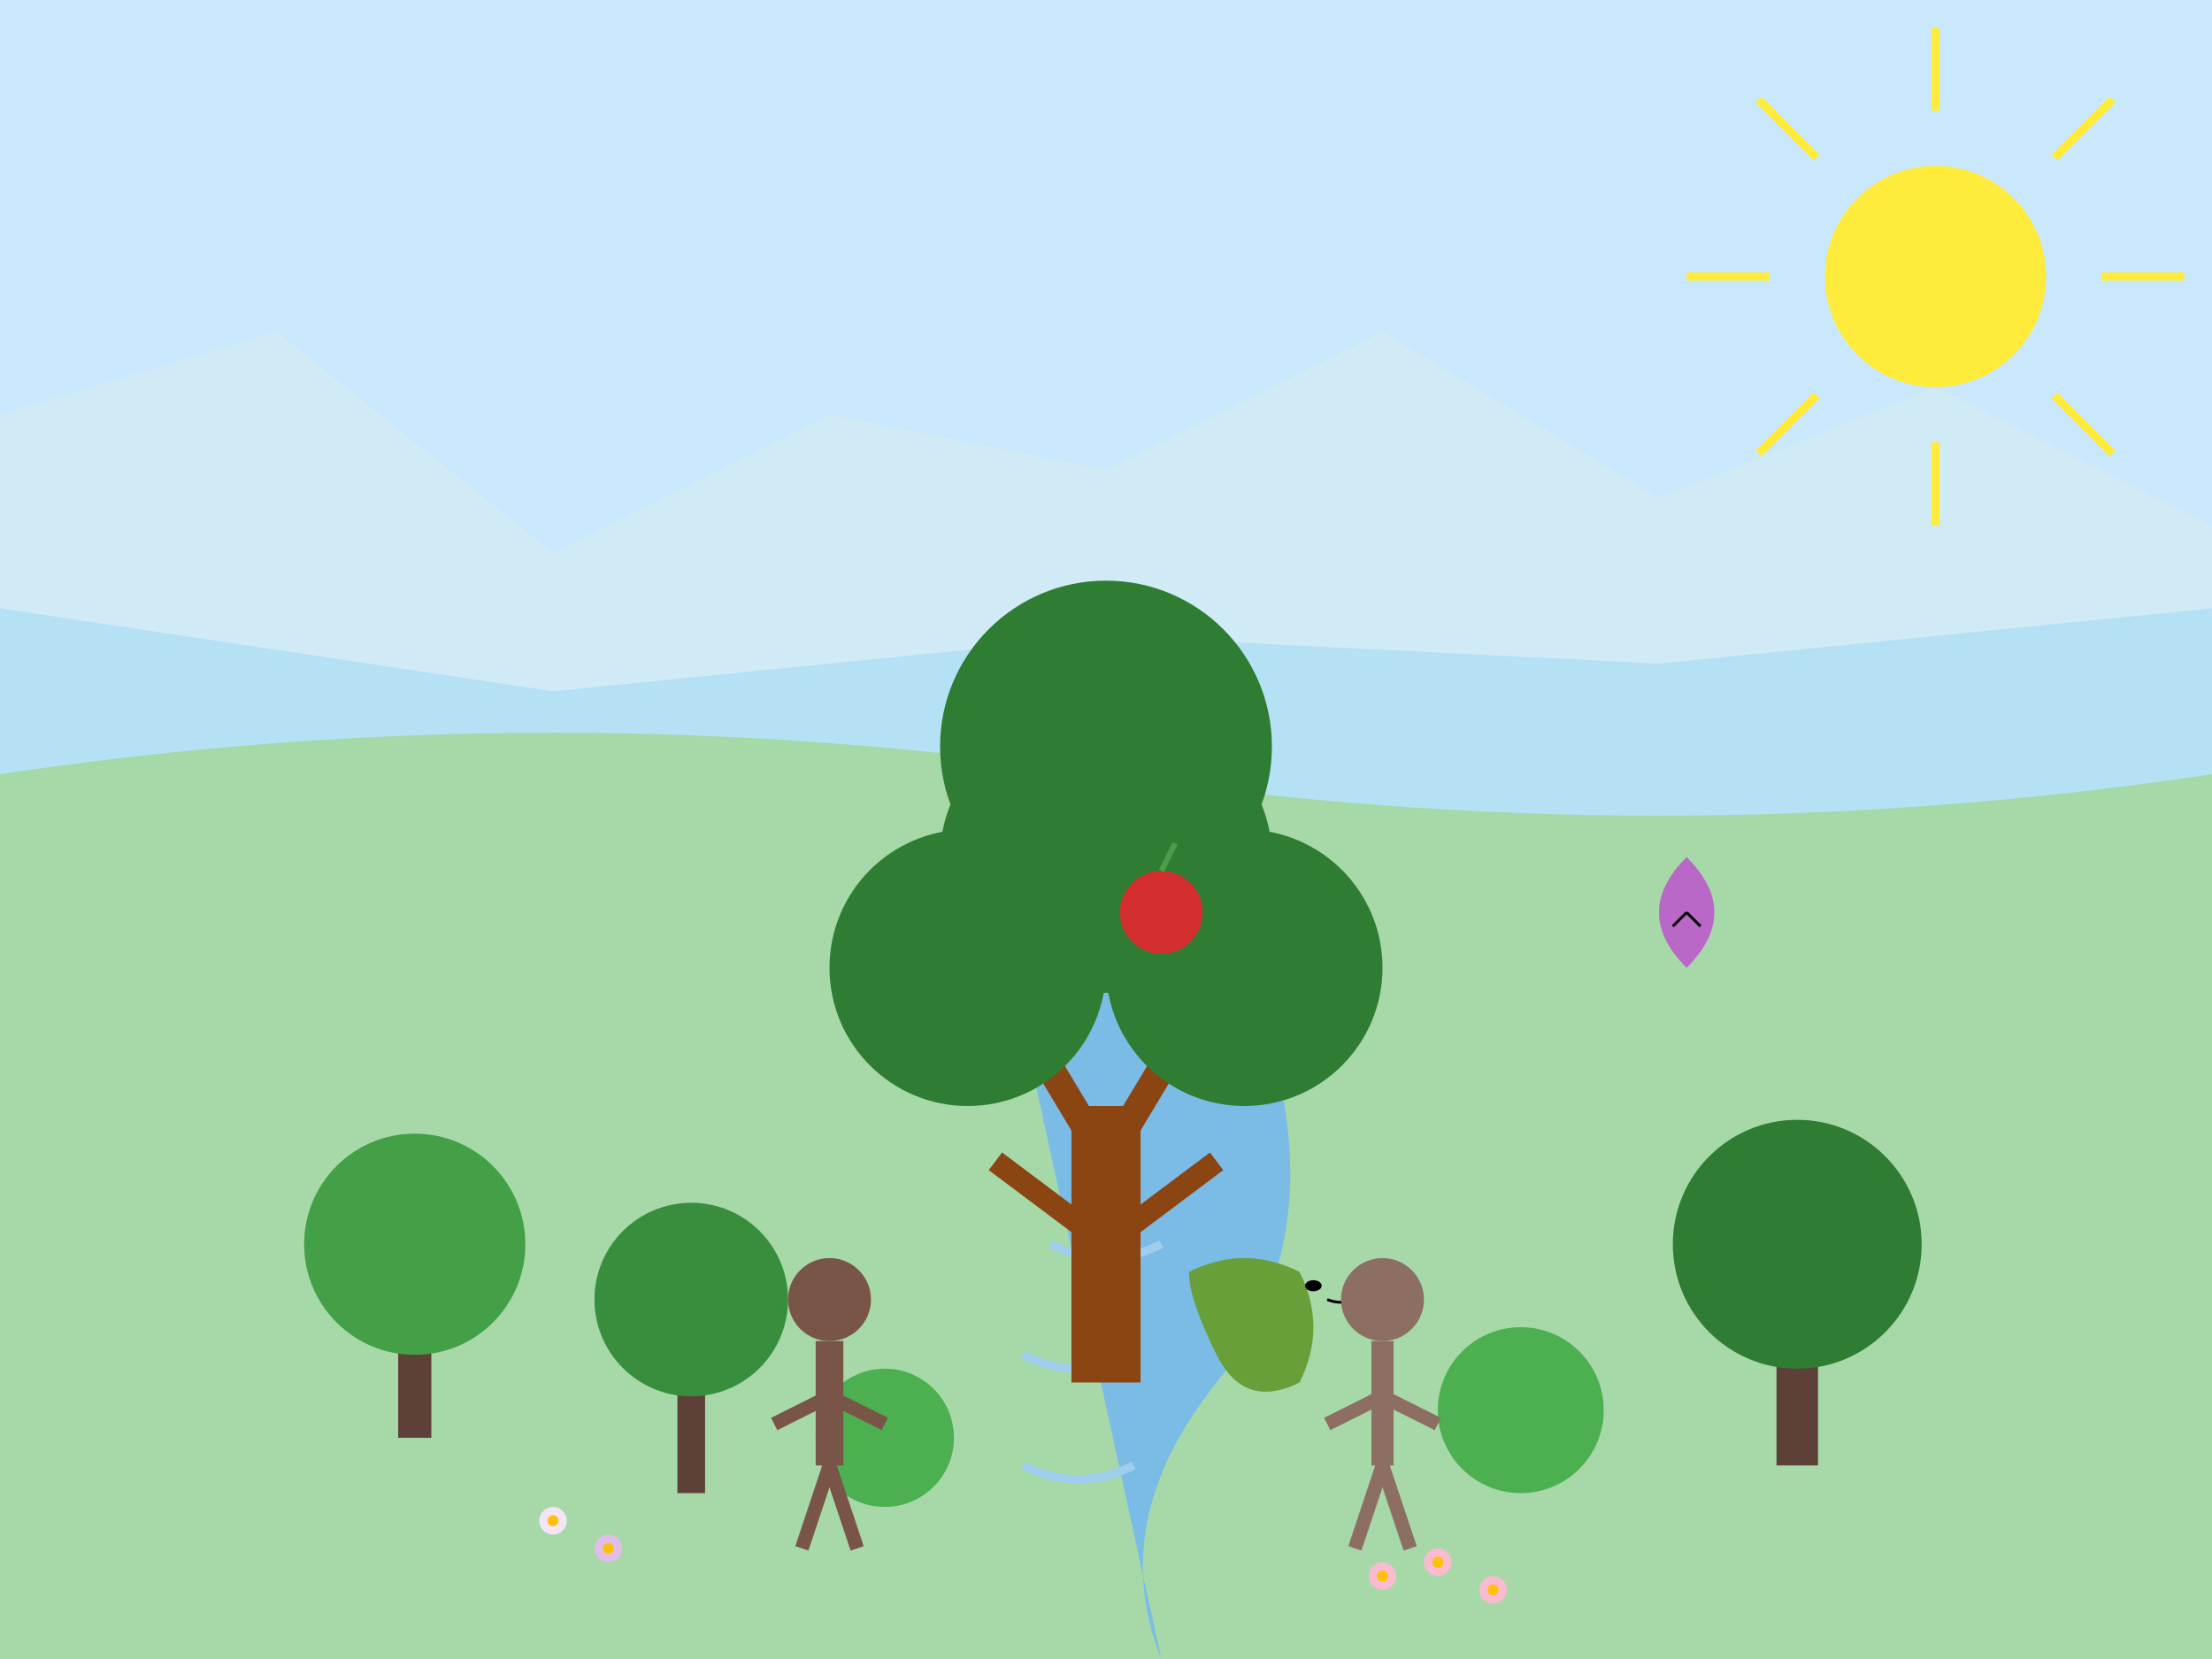
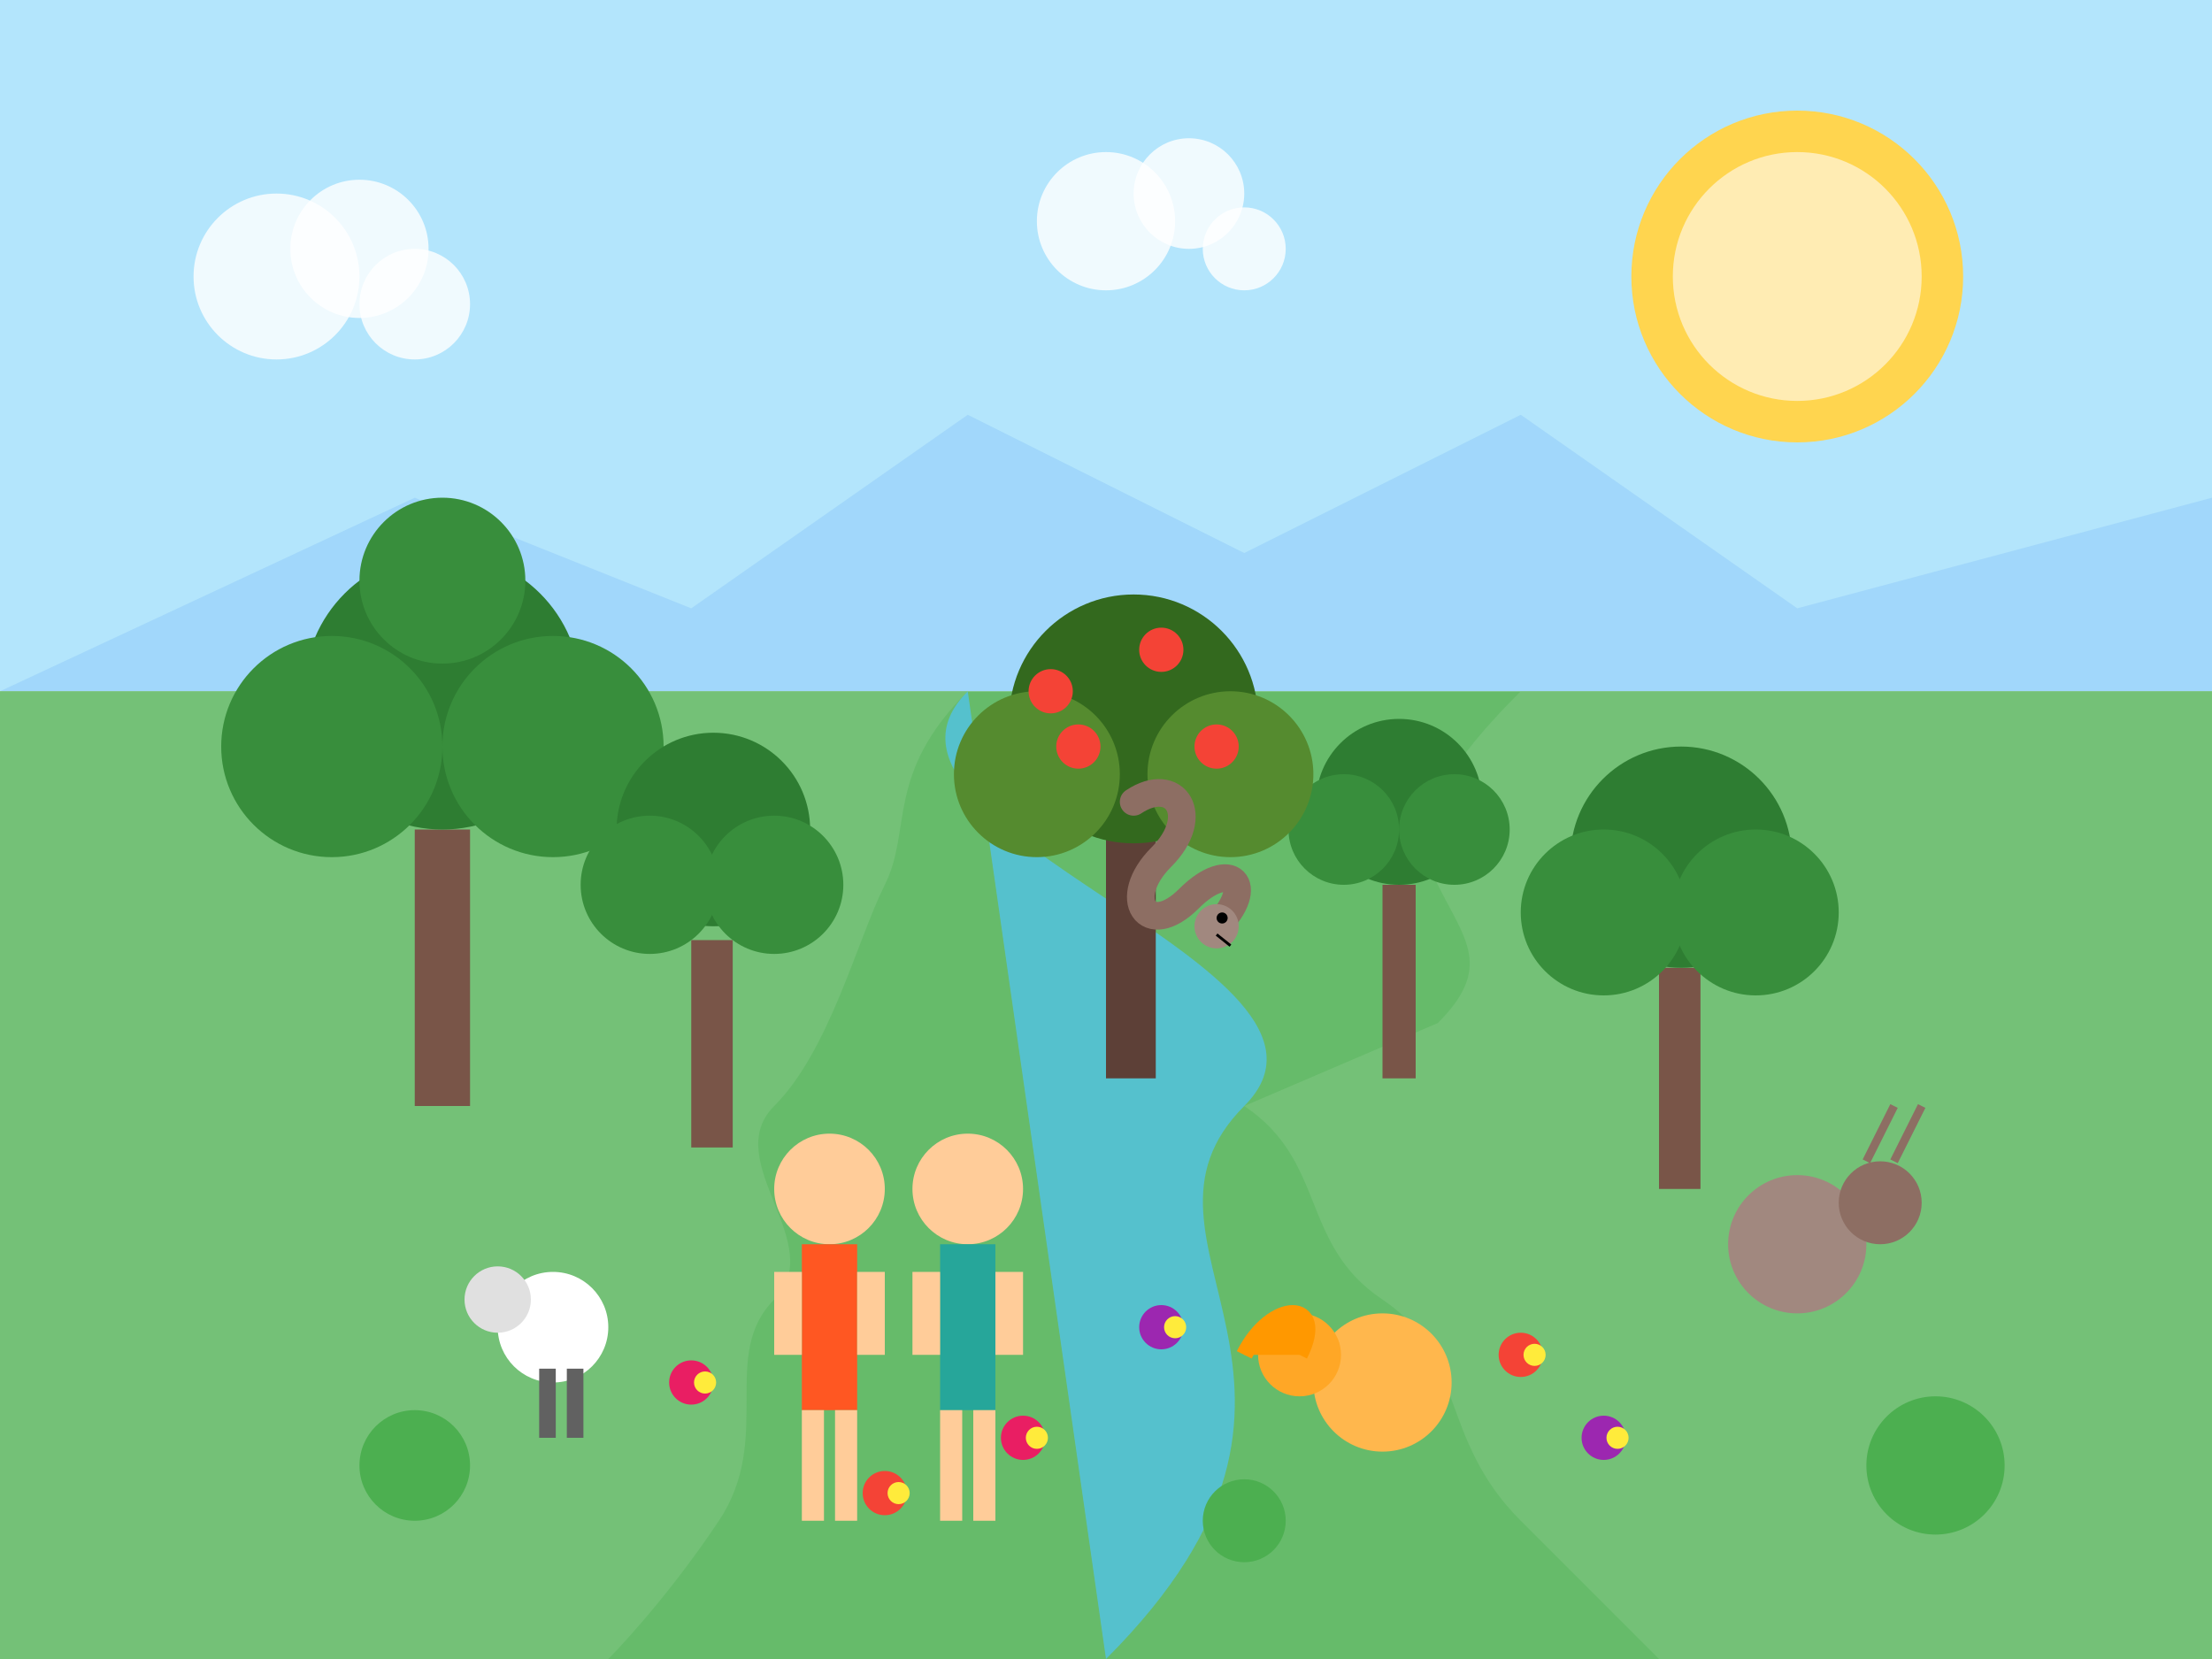
<svg xmlns="http://www.w3.org/2000/svg" width="800px" height="600px" viewBox="0 0 800 600" version="1.1">
-   <rect x="0" y="0" width="800" height="600" fill="#cae8fd" />
-   <path d="M0,150 L100,120 L200,200 L300,150 L400,170 L500,120 L600,180 L700,140 L800,190 L800,600 L0,600 Z" fill="#d0ebf5" />
-   <path d="M0,220 L200,250 L400,230 L600,240 L800,220 L800,600 L0,600 Z" fill="#b5e1f5" />
-   <path d="M0,280 Q200,250 400,280 Q600,310 800,280 L800,600 L0,600 Z" fill="#a6d8a8" />
-   <path d="M350,280 Q400,290 450,280 Q455,350 460,380 Q480,450 440,500 Q400,550 420,600" fill="#7bbce7" />
-   <path d="M380,450 Q400,460 420,450" stroke="#9fceec" stroke-width="3" fill="none" />
-   <path d="M370,490 Q390,500 410,490" stroke="#9fceec" stroke-width="3" fill="none" />
-   <path d="M370,530 Q390,540 410,530" stroke="#9fceec" stroke-width="3" fill="none" />
-   <path d="M400,400 L400,500" stroke="#8b4513" stroke-width="25" fill="none" />
-   <path d="M400,420 L370,370" stroke="#8b4513" stroke-width="10" fill="none" />
-   <path d="M400,420 L430,370" stroke="#8b4513" stroke-width="10" fill="none" />
-   <path d="M400,450 L360,420" stroke="#8b4513" stroke-width="8" fill="none" />
-   <path d="M400,450 L440,420" stroke="#8b4513" stroke-width="8" fill="none" />
-   <circle cx="350" cy="350" r="50" fill="#2e7d32" />
-   <circle cx="450" cy="350" r="50" fill="#2e7d32" />
-   <circle cx="390" cy="310" r="50" fill="#2e7d32" />
-   <circle cx="410" cy="310" r="50" fill="#2e7d32" />
-   <circle cx="400" cy="270" r="60" fill="#2e7d32" />
-   <circle cx="420" cy="330" r="15" fill="#d32f2f" />
-   <path d="M420,315 L425,305" stroke="#4b9e47" stroke-width="2" fill="none" />
-   <path d="M150,480 L150,520" stroke="#5d4037" stroke-width="12" fill="none" />
-   <circle cx="150" cy="450" r="40" fill="#43a047" />
-   <path d="M250,500 L250,540" stroke="#5d4037" stroke-width="10" fill="none" />
-   <circle cx="250" cy="470" r="35" fill="#388e3c" />
-   <path d="M650,490 L650,530" stroke="#5d4037" stroke-width="15" fill="none" />
-   <circle cx="650" cy="450" r="45" fill="#2e7d32" />
-   <circle cx="550" cy="510" r="30" fill="#4caf50" />
-   <circle cx="320" cy="520" r="25" fill="#4caf50" />
-   <circle cx="200" cy="550" r="5" fill="#f3e5f5" />
-   <circle cx="200" cy="550" r="2" fill="#ffc107" />
-   <circle cx="220" cy="560" r="5" fill="#e1bee7" />
-   <circle cx="220" cy="560" r="2" fill="#ffc107" />
-   <circle cx="500" cy="570" r="5" fill="#f8bbd0" />
-   <circle cx="500" cy="570" r="2" fill="#ffc107" />
-   <circle cx="520" cy="565" r="5" fill="#f8bbd0" />
-   <circle cx="520" cy="565" r="2" fill="#ffc107" />
-   <circle cx="540" cy="575" r="5" fill="#f8bbd0" />
-   <circle cx="540" cy="575" r="2" fill="#ffc107" />
-   <path d="M610,350 Q630,330 610,310 Q590,330 610,350 Z" fill="#ce93d8" />
-   <path d="M610,350 Q590,330 610,310 Q630,330 610,350 Z" fill="#ba68c8" />
-   <path d="M610,330 L615,335" stroke="#000000" stroke-width="1" fill="none" />
-   <path d="M610,330 L605,335" stroke="#000000" stroke-width="1" fill="none" />
-   <path d="M430,460 Q450,450 470,460 Q480,480 470,500 Q450,510 440,490 Q430,470 430,460 Z" fill="#689f38" />
-   <ellipse cx="475" cy="465" rx="3" ry="2" fill="#000000" />
-   <path d="M480,470 Q485,472 490,470" stroke="#000000" stroke-width="1" fill="none" />
-   <circle cx="300" cy="470" r="15" fill="#795548" />
-   <path d="M300,485 L300,530" stroke="#795548" stroke-width="10" fill="none" />
-   <path d="M300,505 L280,515" stroke="#795548" stroke-width="5" fill="none" />
-   <path d="M300,505 L320,515" stroke="#795548" stroke-width="5" fill="none" />
-   <path d="M300,530 L290,560" stroke="#795548" stroke-width="5" fill="none" />
-   <path d="M300,530 L310,560" stroke="#795548" stroke-width="5" fill="none" />
-   <circle cx="500" cy="470" r="15" fill="#8d6e63" />
-   <path d="M500,485 L500,530" stroke="#8d6e63" stroke-width="8" fill="none" />
-   <path d="M500,505 L480,515" stroke="#8d6e63" stroke-width="5" fill="none" />
-   <path d="M500,505 L520,515" stroke="#8d6e63" stroke-width="5" fill="none" />
-   <path d="M500,530 L490,560" stroke="#8d6e63" stroke-width="5" fill="none" />
-   <path d="M500,530 L510,560" stroke="#8d6e63" stroke-width="5" fill="none" />
-   <circle cx="700" cy="100" r="40" fill="#ffeb3b" />
-   <path d="M700,40 L700,10" stroke="#ffeb3b" stroke-width="3" fill="none" />
-   <path d="M700,160 L700,190" stroke="#ffeb3b" stroke-width="3" fill="none" />
-   <path d="M640,100 L610,100" stroke="#ffeb3b" stroke-width="3" fill="none" />
-   <path d="M760,100 L790,100" stroke="#ffeb3b" stroke-width="3" fill="none" />
-   <path d="M657,57 L636,36" stroke="#ffeb3b" stroke-width="3" fill="none" />
-   <path d="M743,143 L764,164" stroke="#ffeb3b" stroke-width="3" fill="none" />
-   <path d="M657,143 L636,164" stroke="#ffeb3b" stroke-width="3" fill="none" />
-   <path d="M743,57 L764,36" stroke="#ffeb3b" stroke-width="3" fill="none" />
+   <g stroke="none" stroke-width="1" fill="none" fill-rule="evenodd">
+     <rect fill="#B3E5FC" x="0" y="0" width="800" height="250" />
+     <circle fill="#FFD54F" cx="650" cy="100" r="60" />
+     <circle fill="#FFECB3" cx="650" cy="100" r="45" />
+     <circle fill="#FFFFFF" cx="100" cy="100" r="30" opacity="0.8" />
+     <circle fill="#FFFFFF" cx="130" cy="90" r="25" opacity="0.8" />
+     <circle fill="#FFFFFF" cx="150" cy="110" r="20" opacity="0.8" />
+     <circle fill="#FFFFFF" cx="400" cy="80" r="25" opacity="0.8" />
+     <circle fill="#FFFFFF" cx="430" cy="70" r="20" opacity="0.8" />
+     <circle fill="#FFFFFF" cx="450" cy="90" r="15" opacity="0.8" />
+     <path d="M0,250 L150,180 L250,220 L350,150 L450,200 L550,150 L650,220 L800,180 L800,250 Z" fill="#90CAF9" opacity="0.5" />
+     <rect fill="#66BB6A" x="0" y="250" width="800" height="350" />
+     <path d="M350,250 C300,300 500,350 450,400 C400,450 500,500 400,600" fill="#4FC3F7" opacity="0.7" />
+     <path d="M350,250 C320,280 330,300 320,320 C310,340 300,380 280,400 C260,420 300,450 280,470 C260,490 280,520 260,550 C240,580 220,600 220,600 L0,600 L0,250 Z" fill="#81C784" opacity="0.5" />
+     <path d="M450,400 C480,420 470,450 500,470 C530,490 520,520 550,550 C580,580 600,600 600,600 L800,600 L800,250 L550,250 C520,280 510,300 520,320 C530,340 540,350 520,370 L450,400" fill="#81C784" opacity="0.5" />
+     <rect fill="#795548" x="150" y="300" width="20" height="100" />
+     <circle fill="#2E7D32" cx="160" cy="250" r="50" />
+     <circle fill="#388E3C" cx="120" cy="270" r="40" />
+     <circle fill="#388E3C" cx="200" cy="270" r="40" />
+     <circle fill="#388E3C" cx="160" cy="210" r="30" />
+     <rect fill="#795548" x="600" y="350" width="15" height="80" />
+     <circle fill="#2E7D32" cx="608" cy="310" r="40" />
+     <circle fill="#388E3C" cx="580" cy="330" r="30" />
+     <circle fill="#388E3C" cx="635" cy="330" r="30" />
+     <rect fill="#795548" x="500" y="320" width="12" height="70" />
+     <circle fill="#2E7D32" cx="506" cy="290" r="30" />
+     <circle fill="#388E3C" cx="486" cy="300" r="20" />
+     <circle fill="#388E3C" cx="526" cy="300" r="20" />
+     <rect fill="#795548" x="250" y="340" width="15" height="75" />
+     <circle fill="#2E7D32" cx="258" cy="300" r="35" />
+     <circle fill="#388E3C" cx="235" cy="320" r="25" />
+     <circle fill="#388E3C" cx="280" cy="320" r="25" />
+     <rect fill="#5D4037" x="400" y="300" width="18" height="90" />
+     <circle fill="#33691E" cx="410" cy="260" r="45" />
+     <circle fill="#558B2F" cx="375" cy="280" r="30" />
+     <circle fill="#558B2F" cx="445" cy="280" r="30" />
+     <circle fill="#F44336" cx="380" cy="250" r="8" />
+     <circle fill="#F44336" cx="420" cy="235" r="8" />
+     <circle fill="#F44336" cx="440" cy="270" r="8" />
+     <circle fill="#F44336" cx="390" cy="270" r="8" />
+     <path d="M410,290 C425,280 435,295 420,310 C405,325 415,340 430,325 C445,310 455,320 440,335" stroke="#8D6E63" stroke-width="10" stroke-linecap="round" fill="none" />
+     <circle fill="#A1887F" cx="440" cy="335" r="8" />
+     <circle fill="#000000" cx="442" cy="332" r="2" />
+     <path d="M440,338 L445,342" stroke="#000000" stroke-width="1" />
+     <circle fill="#FFCC99" cx="300" cy="430" r="20" />
+     <rect fill="#FF5722" x="290" y="450" width="20" height="60" />
+     <rect fill="#FFCC99" x="280" y="460" width="10" height="30" />
+     <rect fill="#FFCC99" x="310" y="460" width="10" height="30" />
+     <rect fill="#FFCC99" x="290" y="510" width="8" height="40" />
+     <rect fill="#FFCC99" x="302" y="510" width="8" height="40" />
+     <circle fill="#FFCC99" cx="350" cy="430" r="20" />
+     <rect fill="#26A69A" x="340" y="450" width="20" height="60" />
+     <rect fill="#FFCC99" x="330" y="460" width="10" height="30" />
+     <rect fill="#FFCC99" x="360" y="460" width="10" height="30" />
+     <rect fill="#FFCC99" x="340" y="510" width="8" height="40" />
+     <rect fill="#FFCC99" x="352" y="510" width="8" height="40" />
+     <circle fill="#FFB74D" cx="500" cy="500" r="25" />
+     <circle fill="#FFA726" cx="470" cy="490" r="15" />
+     <path d="M465,487 C460,480 455,485 458,490" stroke="#FFA726" stroke-width="3" fill="#FFA726" />
+     <path d="M475,487 C480,480 485,485 482,490" stroke="#FFA726" stroke-width="3" fill="#FFA726" />
+     <path d="M450,490 C460,470 480,470 470,490" stroke="#FF9800" stroke-width="6" fill="#FF9800" />
+     <circle fill="#FFFFFF" cx="200" cy="480" r="20" />
+     <circle fill="#E0E0E0" cx="180" cy="470" r="12" />
+     <rect fill="#616161" x="195" y="495" width="6" height="25" />
+     <rect fill="#616161" x="205" y="495" width="6" height="25" />
+     <circle fill="#A1887F" cx="650" cy="450" r="25" />
+     <circle fill="#8D6E63" cx="680" cy="435" r="15" />
+     <path d="M675,420 L685,400" stroke="#8D6E63" stroke-width="3" />
+     <path d="M685,420 L695,400" stroke="#8D6E63" stroke-width="3" />
+     <circle fill="#E91E63" cx="250" cy="500" r="8" />
+     <circle fill="#FFEB3B" cx="255" cy="500" r="4" />
+     <circle fill="#E91E63" cx="370" cy="520" r="8" />
+     <circle fill="#FFEB3B" cx="375" cy="520" r="4" />
+     <circle fill="#9C27B0" cx="580" cy="520" r="8" />
+     <circle fill="#FFEB3B" cx="585" cy="520" r="4" />
+     <circle fill="#9C27B0" cx="420" cy="480" r="8" />
+     <circle fill="#FFEB3B" cx="425" cy="480" r="4" />
+     <circle fill="#F44336" cx="320" cy="540" r="8" />
+     <circle fill="#FFEB3B" cx="325" cy="540" r="4" />
+     <circle fill="#F44336" cx="550" cy="490" r="8" />
+     <circle fill="#FFEB3B" cx="555" cy="490" r="4" />
+     <circle fill="#4CAF50" cx="150" cy="530" r="20" />
+     <circle fill="#4CAF50" cx="700" cy="530" r="25" />
+     <circle fill="#4CAF50" cx="450" cy="550" r="15" />
+   </g>
</svg>
